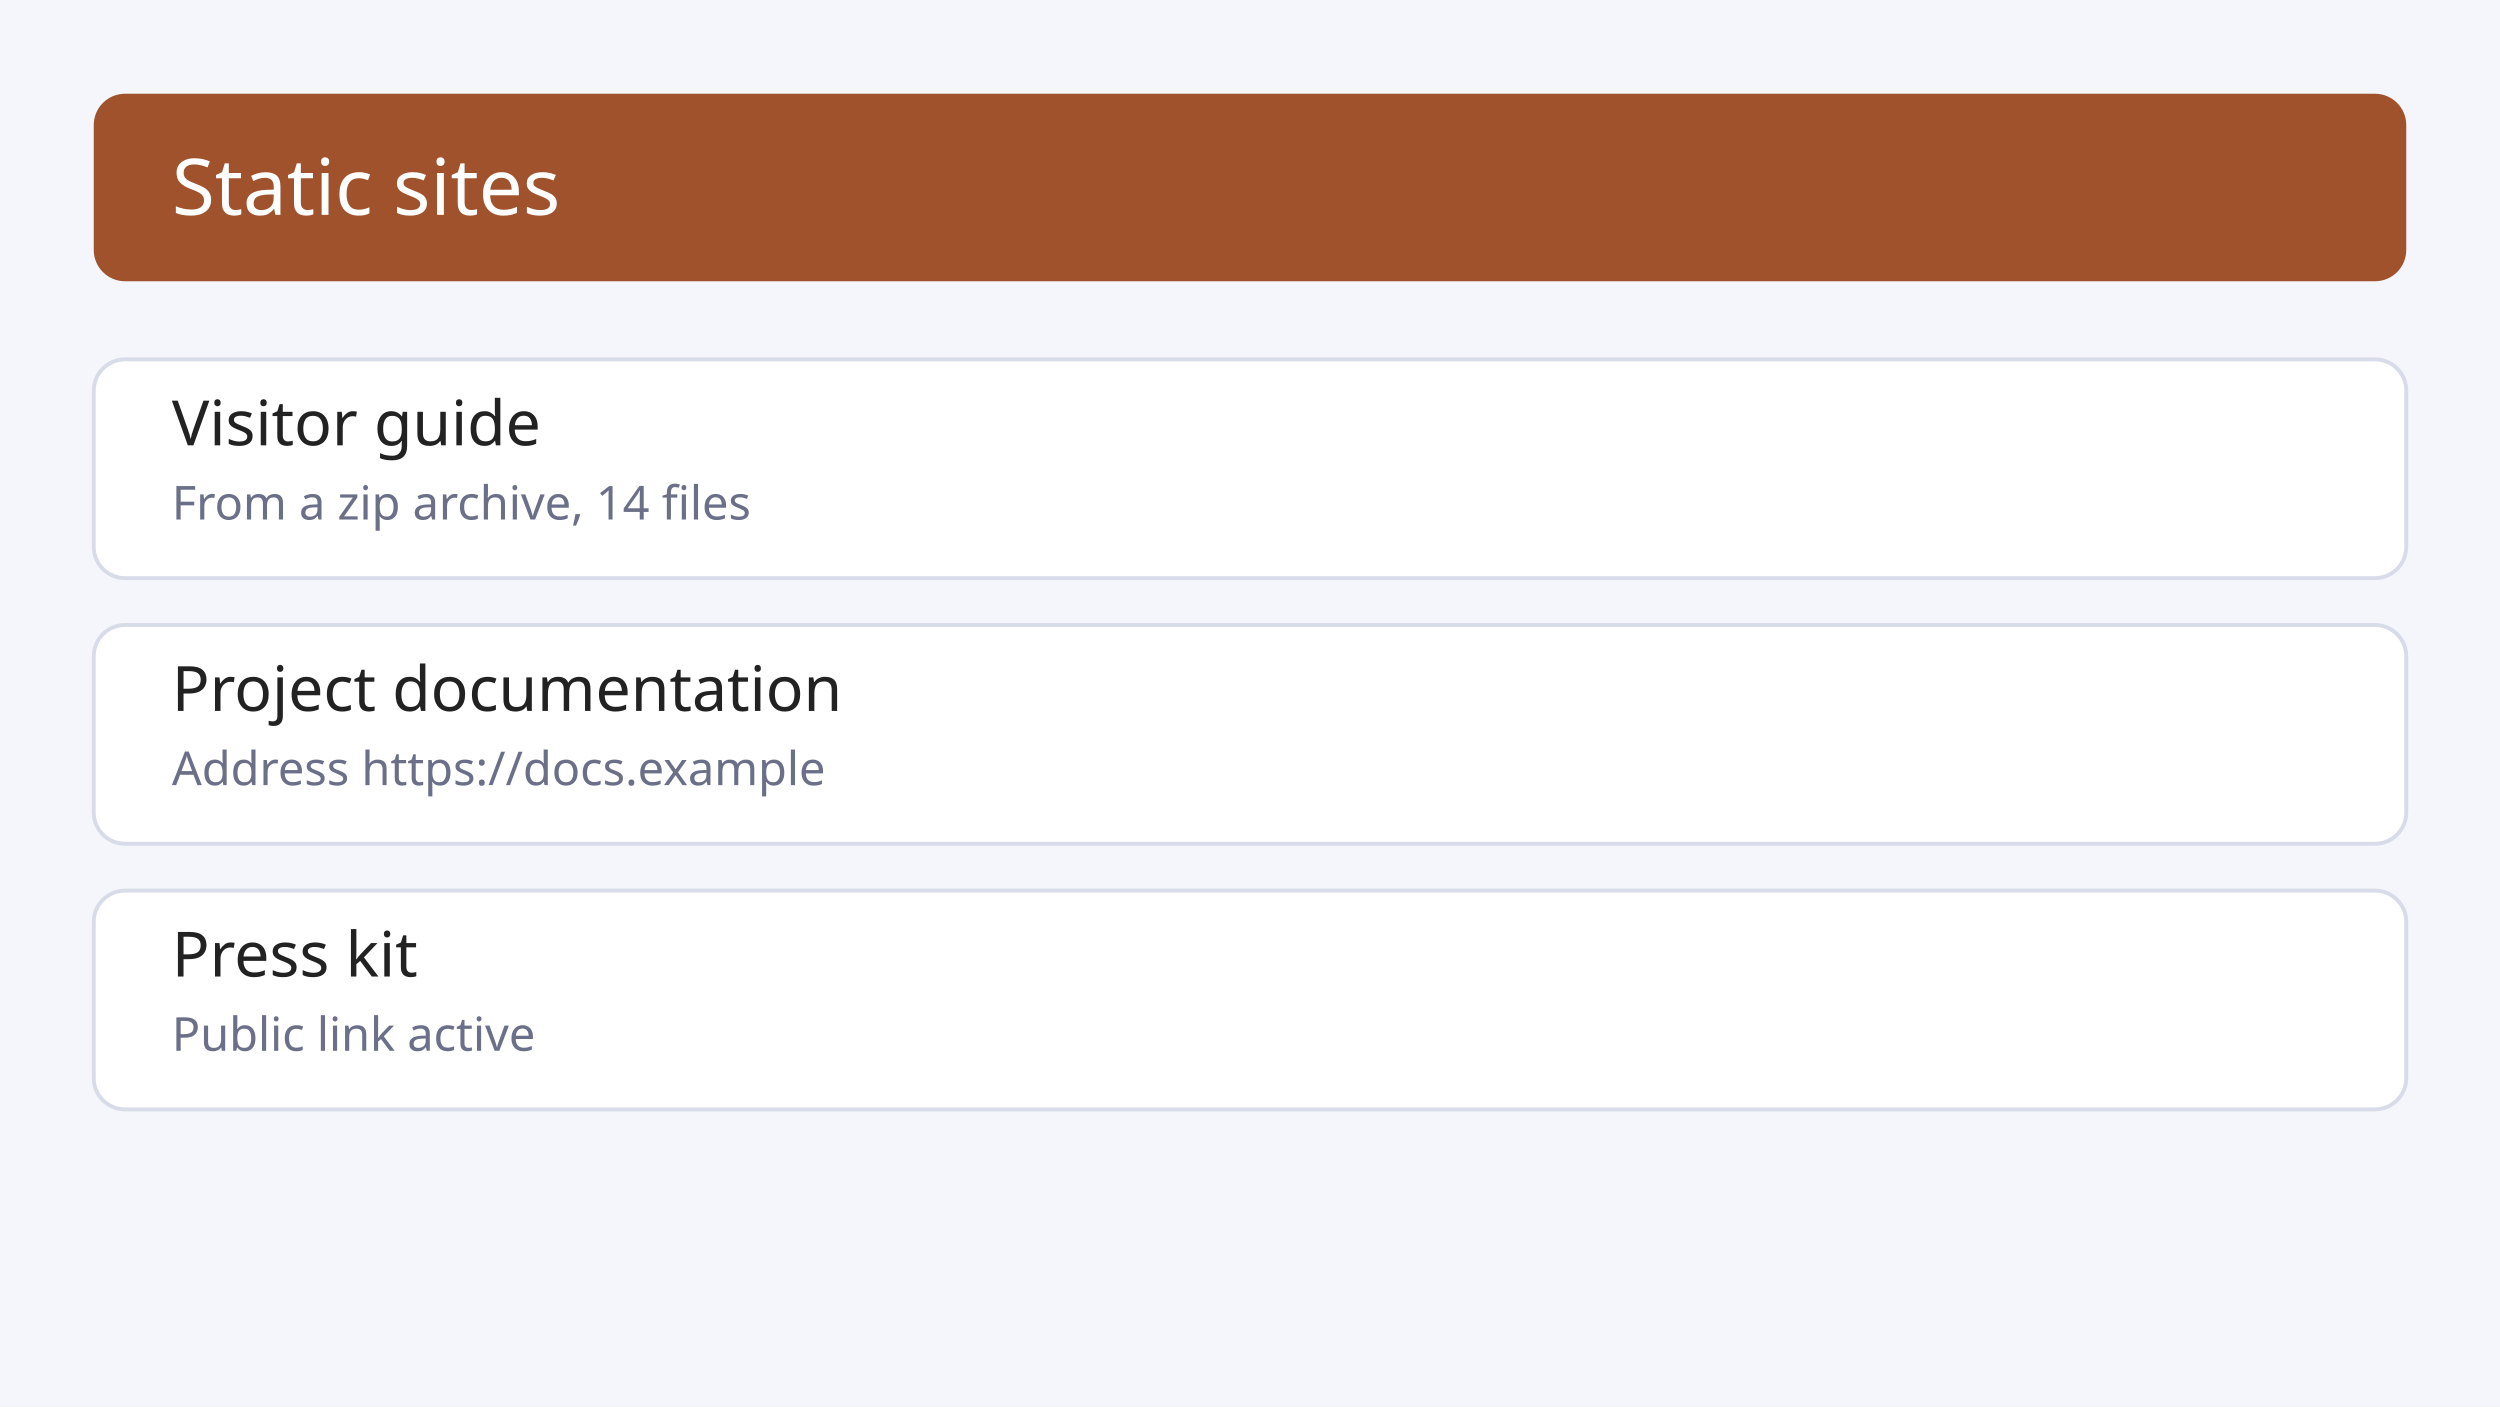
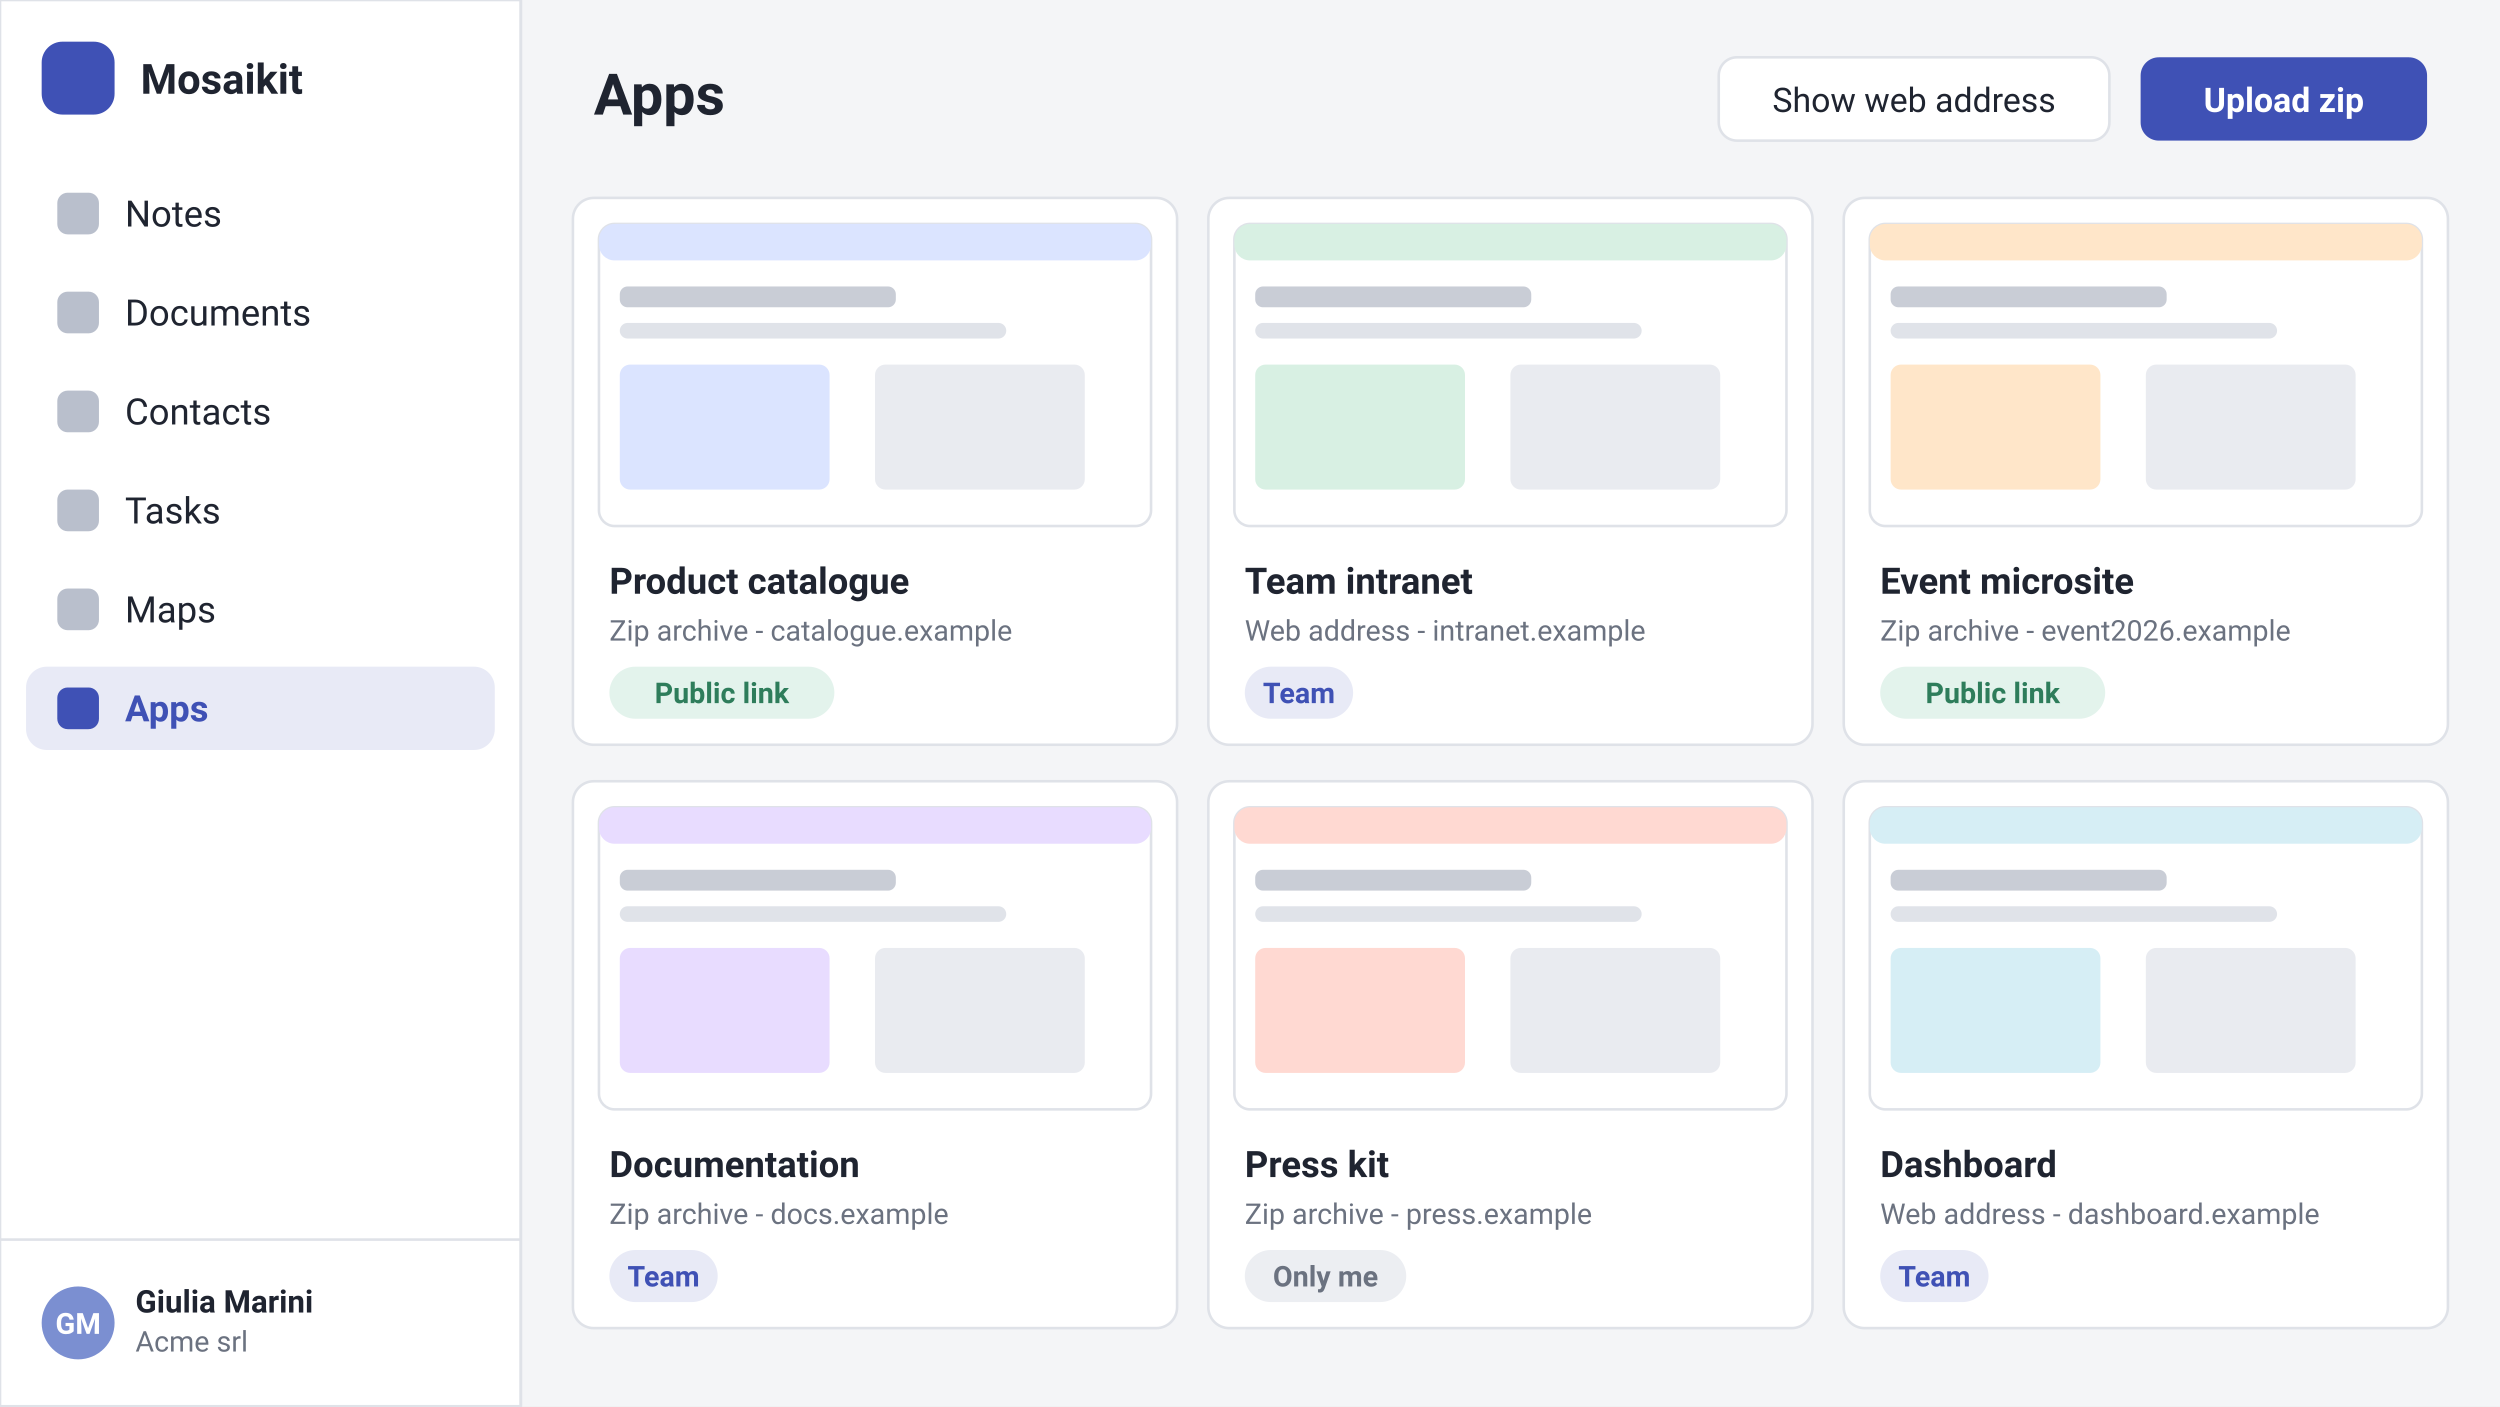
- <svg xmlns="http://www.w3.org/2000/svg" viewBox="0 0 640 360" role="img" aria-label="List of sites">
-   <rect width="640" height="360" fill="#f5f6fb" />
-   <rect x="24" y="24" width="592" height="48" rx="8" fill="#a0522d" />
-   <text x="44" y="55" font-family="sans-serif" font-size="20" fill="#fff">Static sites</text>
-   <rect x="24" y="92" width="592" height="56" rx="8" fill="#fff" stroke="#d8dbe8" />
-   <text x="44" y="114" font-family="sans-serif" font-size="16" fill="#222">Visitor guide</text>
-   <text x="44" y="133" font-family="sans-serif" font-size="12" fill="#6b7088">From a zip archive, 14 files</text>
-   <rect x="24" y="160" width="592" height="56" rx="8" fill="#fff" stroke="#d8dbe8" />
-   <text x="44" y="182" font-family="sans-serif" font-size="16" fill="#222">Project documentation</text>
-   <text x="44" y="201" font-family="sans-serif" font-size="12" fill="#6b7088">Address https://docs.example</text>
-   <rect x="24" y="228" width="592" height="56" rx="8" fill="#fff" stroke="#d8dbe8" />
-   <text x="44" y="250" font-family="sans-serif" font-size="16" fill="#222">Press kit</text>
-   <text x="44" y="269" font-family="sans-serif" font-size="12" fill="#6b7088">Public link active</text>
+ <svg xmlns="http://www.w3.org/2000/svg" viewBox="0 0 960 540" role="img" aria-label="Apps: the list of sites" font-family="Segoe UI, Roboto, Helvetica, Arial, sans-serif">
+   <rect width="960" height="540" fill="#f4f5f7" />
+   <rect x="0" y="0" width="200" height="540" rx="0" fill="#ffffff" stroke="#dfe2e8" />
+   <rect x="16" y="16" width="28" height="28" rx="8" fill="#3f51b5" />
+   <text x="54" y="36" font-size="16" fill="#1f2430" font-weight="600">Mosaikit</text>
+   <rect x="22" y="74" width="16" height="16" rx="4" fill="#b9bfcc" />
+   <text x="48" y="87" font-size="14" fill="#1f2430">Notes</text>
+   <rect x="22" y="112" width="16" height="16" rx="4" fill="#b9bfcc" />
+   <text x="48" y="125" font-size="14" fill="#1f2430">Documents</text>
+   <rect x="22" y="150" width="16" height="16" rx="4" fill="#b9bfcc" />
+   <text x="48" y="163" font-size="14" fill="#1f2430">Contacts</text>
+   <rect x="22" y="188" width="16" height="16" rx="4" fill="#b9bfcc" />
+   <text x="48" y="201" font-size="14" fill="#1f2430">Tasks</text>
+   <rect x="22" y="226" width="16" height="16" rx="4" fill="#b9bfcc" />
+   <text x="48" y="239" font-size="14" fill="#1f2430">Maps</text>
+   <rect x="10" y="256" width="180" height="32" rx="8" fill="#e8eaf6" />
+   <rect x="22" y="264" width="16" height="16" rx="4" fill="#3f51b5" />
+   <text x="48" y="277" font-size="14" fill="#3f51b5" font-weight="600">Apps</text>
+   <line x1="0" y1="476" x2="200" y2="476" stroke="#dfe2e8" stroke-width="1" />
+   <circle cx="30" cy="508" r="14" fill="#7b8fd1" />
+   <text x="30" y="512.2" font-size="11.2" fill="#fff" font-weight="600" text-anchor="middle">GM</text>
+   <text x="52" y="504" font-size="12" fill="#1f2430" font-weight="600">Giulia Marini</text>
+   <text x="52" y="519" font-size="11" fill="#6b7280">Acme srl</text>
+   <line x1="200" y1="0" x2="200" y2="540" stroke="#dfe2e8" stroke-width="1" />
+   <text x="228" y="44" font-size="22" fill="#1f2430" font-weight="600">Apps</text>
+   <rect x="660" y="22" width="150" height="32" rx="7" fill="#ffffff" stroke="#dfe2e8" />
+   <text x="735" y="43" font-size="13" fill="#1f2430" text-anchor="middle">Show web address</text>
+   <rect x="822" y="22" width="110" height="32" rx="7" fill="#3f51b5" />
+   <text x="877" y="43" font-size="13" fill="#fff" font-weight="600" text-anchor="middle">Upload zip</text>
+   <rect x="220" y="76" width="232" height="210" rx="8" fill="#ffffff" stroke="#dfe2e8" />
+   <rect x="230" y="86" width="212" height="116" rx="6" fill="#fff" stroke="#dfe2e8" />
+   <rect x="230" y="86" width="212" height="14" rx="6" fill="#dbe4ff" />
+   <rect x="238" y="110" width="106" height="8" rx="3" fill="#c9cdd6" />
+   <rect x="238" y="124" width="148.4" height="6" rx="3" fill="#e0e3e9" />
+   <rect x="238" y="140" width="80.56" height="48" rx="4" fill="#dbe4ff" />
+   <rect x="336" y="140" width="80.56" height="48" rx="4" fill="#e9ebf0" />
+   <text x="234" y="228" font-size="14" fill="#1f2430" font-weight="600">Product catalogue</text>
+   <text x="234" y="246" font-size="11" fill="#6b7280">Zip archive  -  catalogue.example</text>
+   <rect x="234" y="256" width="86.4" height="20" rx="10" fill="#e3f3ec" />
+   <text x="277.2" y="270" font-size="11" fill="#2e7d5b" font-weight="600" text-anchor="middle">Public link</text>
+   <rect x="464" y="76" width="232" height="210" rx="8" fill="#ffffff" stroke="#dfe2e8" />
+   <rect x="474" y="86" width="212" height="116" rx="6" fill="#fff" stroke="#dfe2e8" />
+   <rect x="474" y="86" width="212" height="14" rx="6" fill="#d8f0e3" />
+   <rect x="482" y="110" width="106" height="8" rx="3" fill="#c9cdd6" />
+   <rect x="482" y="124" width="148.4" height="6" rx="3" fill="#e0e3e9" />
+   <rect x="482" y="140" width="80.56" height="48" rx="4" fill="#d8f0e3" />
+   <rect x="580" y="140" width="80.56" height="48" rx="4" fill="#e9ebf0" />
+   <text x="478" y="228" font-size="14" fill="#1f2430" font-weight="600">Team intranet</text>
+   <text x="478" y="246" font-size="11" fill="#6b7280">Web address  -  intranet.example</text>
+   <rect x="478" y="256" width="41.6" height="20" rx="10" fill="#e8eaf6" />
+   <text x="498.8" y="270" font-size="11" fill="#3f51b5" font-weight="600" text-anchor="middle">Team</text>
+   <rect x="708" y="76" width="232" height="210" rx="8" fill="#ffffff" stroke="#dfe2e8" />
+   <rect x="718" y="86" width="212" height="116" rx="6" fill="#fff" stroke="#dfe2e8" />
+   <rect x="718" y="86" width="212" height="14" rx="6" fill="#ffe6c9" />
+   <rect x="726" y="110" width="106" height="8" rx="3" fill="#c9cdd6" />
+   <rect x="726" y="124" width="148.4" height="6" rx="3" fill="#e0e3e9" />
+   <rect x="726" y="140" width="80.56" height="48" rx="4" fill="#ffe6c9" />
+   <rect x="824" y="140" width="80.56" height="48" rx="4" fill="#e9ebf0" />
+   <text x="722" y="228" font-size="14" fill="#1f2430" font-weight="600">Event microsite</text>
+   <text x="722" y="246" font-size="11" fill="#6b7280">Zip archive  -  event2026.example</text>
+   <rect x="722" y="256" width="86.4" height="20" rx="10" fill="#e3f3ec" />
+   <text x="765.2" y="270" font-size="11" fill="#2e7d5b" font-weight="600" text-anchor="middle">Public link</text>
+   <rect x="220" y="300" width="232" height="210" rx="8" fill="#ffffff" stroke="#dfe2e8" />
+   <rect x="230" y="310" width="212" height="116" rx="6" fill="#fff" stroke="#dfe2e8" />
+   <rect x="230" y="310" width="212" height="14" rx="6" fill="#e8dcff" />
+   <rect x="238" y="334" width="106" height="8" rx="3" fill="#c9cdd6" />
+   <rect x="238" y="348" width="148.4" height="6" rx="3" fill="#e0e3e9" />
+   <rect x="238" y="364" width="80.56" height="48" rx="4" fill="#e8dcff" />
+   <rect x="336" y="364" width="80.56" height="48" rx="4" fill="#e9ebf0" />
+   <text x="234" y="452" font-size="14" fill="#1f2430" font-weight="600">Documentation</text>
+   <text x="234" y="470" font-size="11" fill="#6b7280">Zip archive  -  docs.example</text>
+   <rect x="234" y="480" width="41.6" height="20" rx="10" fill="#e8eaf6" />
+   <text x="254.8" y="494" font-size="11" fill="#3f51b5" font-weight="600" text-anchor="middle">Team</text>
+   <rect x="464" y="300" width="232" height="210" rx="8" fill="#ffffff" stroke="#dfe2e8" />
+   <rect x="474" y="310" width="212" height="116" rx="6" fill="#fff" stroke="#dfe2e8" />
+   <rect x="474" y="310" width="212" height="14" rx="6" fill="#ffd9d2" />
+   <rect x="482" y="334" width="106" height="8" rx="3" fill="#c9cdd6" />
+   <rect x="482" y="348" width="148.4" height="6" rx="3" fill="#e0e3e9" />
+   <rect x="482" y="364" width="80.56" height="48" rx="4" fill="#ffd9d2" />
+   <rect x="580" y="364" width="80.56" height="48" rx="4" fill="#e9ebf0" />
+   <text x="478" y="452" font-size="14" fill="#1f2430" font-weight="600">Press kit</text>
+   <text x="478" y="470" font-size="11" fill="#6b7280">Zip archive  -  press.example</text>
+   <rect x="478" y="480" width="62" height="20" rx="10" fill="#eceef2" />
+   <text x="509" y="494" font-size="11" fill="#6b7280" font-weight="600" text-anchor="middle">Only me</text>
+   <rect x="708" y="300" width="232" height="210" rx="8" fill="#ffffff" stroke="#dfe2e8" />
+   <rect x="718" y="310" width="212" height="116" rx="6" fill="#fff" stroke="#dfe2e8" />
+   <rect x="718" y="310" width="212" height="14" rx="6" fill="#d6eef5" />
+   <rect x="726" y="334" width="106" height="8" rx="3" fill="#c9cdd6" />
+   <rect x="726" y="348" width="148.4" height="6" rx="3" fill="#e0e3e9" />
+   <rect x="726" y="364" width="80.56" height="48" rx="4" fill="#d6eef5" />
+   <rect x="824" y="364" width="80.56" height="48" rx="4" fill="#e9ebf0" />
+   <text x="722" y="452" font-size="14" fill="#1f2430" font-weight="600">Dashboard</text>
+   <text x="722" y="470" font-size="11" fill="#6b7280">Web address  -  dashboard.example</text>
+   <rect x="722" y="480" width="41.6" height="20" rx="10" fill="#e8eaf6" />
+   <text x="742.8" y="494" font-size="11" fill="#3f51b5" font-weight="600" text-anchor="middle">Team</text>
</svg>
